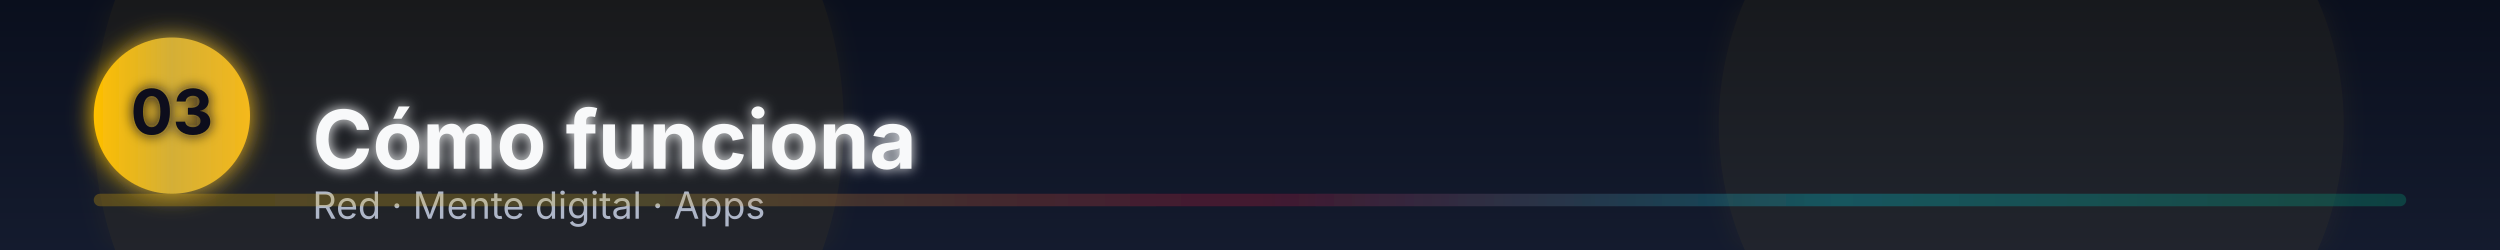
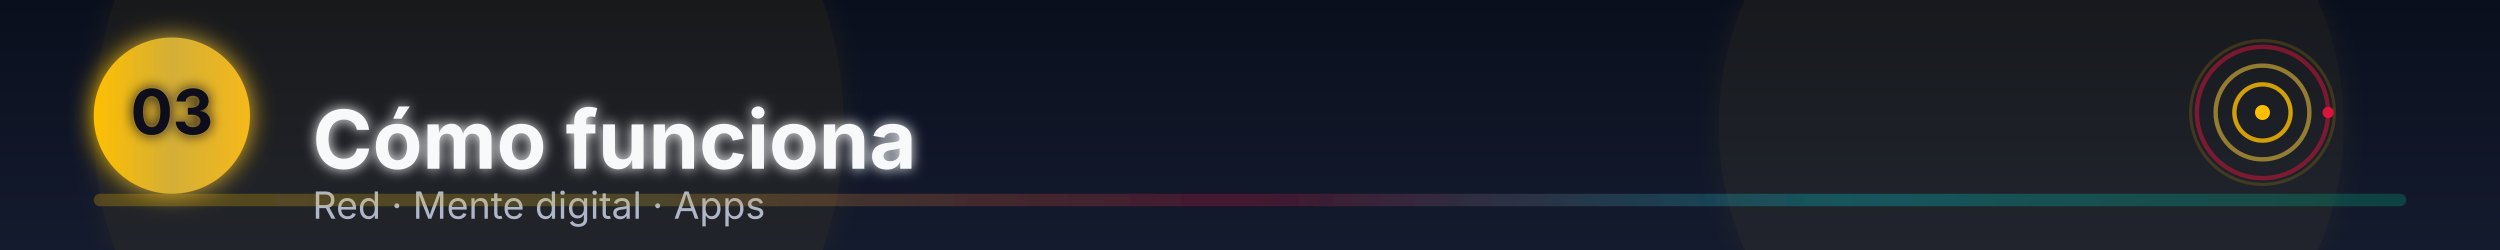
<svg xmlns="http://www.w3.org/2000/svg" width="800" height="80" viewBox="0 0 800 80" role="img" aria-labelledby="title-sec03 desc-sec03">
  <defs>
    <linearGradient id="sec-bg-03" x1="0%" y1="0%" x2="0%" y2="100%">
      <stop offset="0%" stop-color="#0A0F1D" />
      <stop offset="100%" stop-color="#141B2E" />
    </linearGradient>
    <linearGradient id="sec-gradient-03" x1="0%" y1="0%" x2="100%" y2="0%">
      <stop offset="0%" stop-color="#FFBF00" />
      <stop offset="50%" stop-color="#D4AF37" />
      <stop offset="100%" stop-color="#F5B91A" />
    </linearGradient>
    <linearGradient id="crystal-band-03" x1="0%" y1="0%" x2="100%" y2="0%">
      <stop offset="0%" stop-color="#FFBF00" stop-opacity="0.3" />
      <stop offset="25%" stop-color="#D4AF37" stop-opacity="0.3" />
      <stop offset="50%" stop-color="#DC143C" stop-opacity="0.3" />
      <stop offset="75%" stop-color="#00F0FF" stop-opacity="0.3" />
      <stop offset="100%" stop-color="#10B981" stop-opacity="0.3" />
    </linearGradient>
    <filter id="sec-glow-03" x="-50%" y="-50%" width="200%" height="200%">
      <feGaussianBlur stdDeviation="4" result="blur" />
      <feMerge>
        <feMergeNode in="blur" />
        <feMergeNode in="SourceGraphic" />
      </feMerge>
    </filter>
    <filter id="crystal-glow-03" x="-100%" y="-100%" width="300%" height="300%">
      <feGaussianBlur stdDeviation="8" result="blur" />
      <feComposite in="blur" in2="SourceAlpha" operator="in" result="glow" />
      <feMerge>
        <feMergeNode in="glow" />
        <feMergeNode in="SourceGraphic" />
      </feMerge>
    </filter>
    <filter id="text-glow-03" x="-100%" y="-100%" width="300%" height="300%">
      <feGaussianBlur stdDeviation="2" result="blur" />
      <feMerge>
        <feMergeNode in="blur" />
        <feMergeNode in="SourceGraphic" />
      </feMerge>
    </filter>
  </defs>
  <rect width="800" height="80" fill="url(#sec-bg-03)" />
  <g opacity="0.06" aria-hidden="true">
    <circle cx="150" cy="40" r="120" fill="#FFBF00" filter="url(#sec-glow-03)" />
    <circle cx="650" cy="40" r="100" fill="#F5B91A" filter="url(#sec-glow-03)" />
  </g>
+   <g aria-hidden="true" transform="translate(724 36)" fill="none" stroke-linecap="round">
+     <circle r="23" stroke="#FFBF00" stroke-opacity="0.16" />
+     <circle r="9" stroke="#FFBF00" stroke-width="1.4" opacity="0.8" />
+     <circle r="15" stroke="#D4AF37" stroke-width="1.4" opacity="0.65" />
+     <circle r="21" stroke="#DC143C" stroke-width="1.4" opacity="0.5" />
+     <circle r="2.4" fill="#FFBF00" stroke="none" />
+     <circle cx="21" r="1.8" fill="#DC143C" stroke="none" />
+   </g>
  <g transform="translate(30, 12)">
    <circle cx="25" cy="25" r="25" fill="url(#sec-gradient-03)" filter="url(#sec-glow-03)" />
    <text x="25" y="31" font-family="'Rajdhani', 'Inter', system-ui, sans-serif" font-size="20" font-weight="700" fill="#0A0F1D" text-anchor="middle" filter="url(#text-glow-03)">03</text>
    <text x="70" y="42" font-family="'Rajdhani', 'Inter', system-ui, sans-serif" font-size="26" font-weight="700" fill="#F8F9FA" filter="url(#text-glow-03)">Cómo funciona</text>
    <text x="70" y="58" font-family="'Inter', system-ui, sans-serif" font-size="12" fill="#AEB6C8">Red · Mente digital · Apps</text>
  </g>
  <rect x="30" y="62" width="740" height="4" rx="2" fill="url(#crystal-band-03)" filter="url(#crystal-glow-03)" opacity="0.8" />
</svg>
